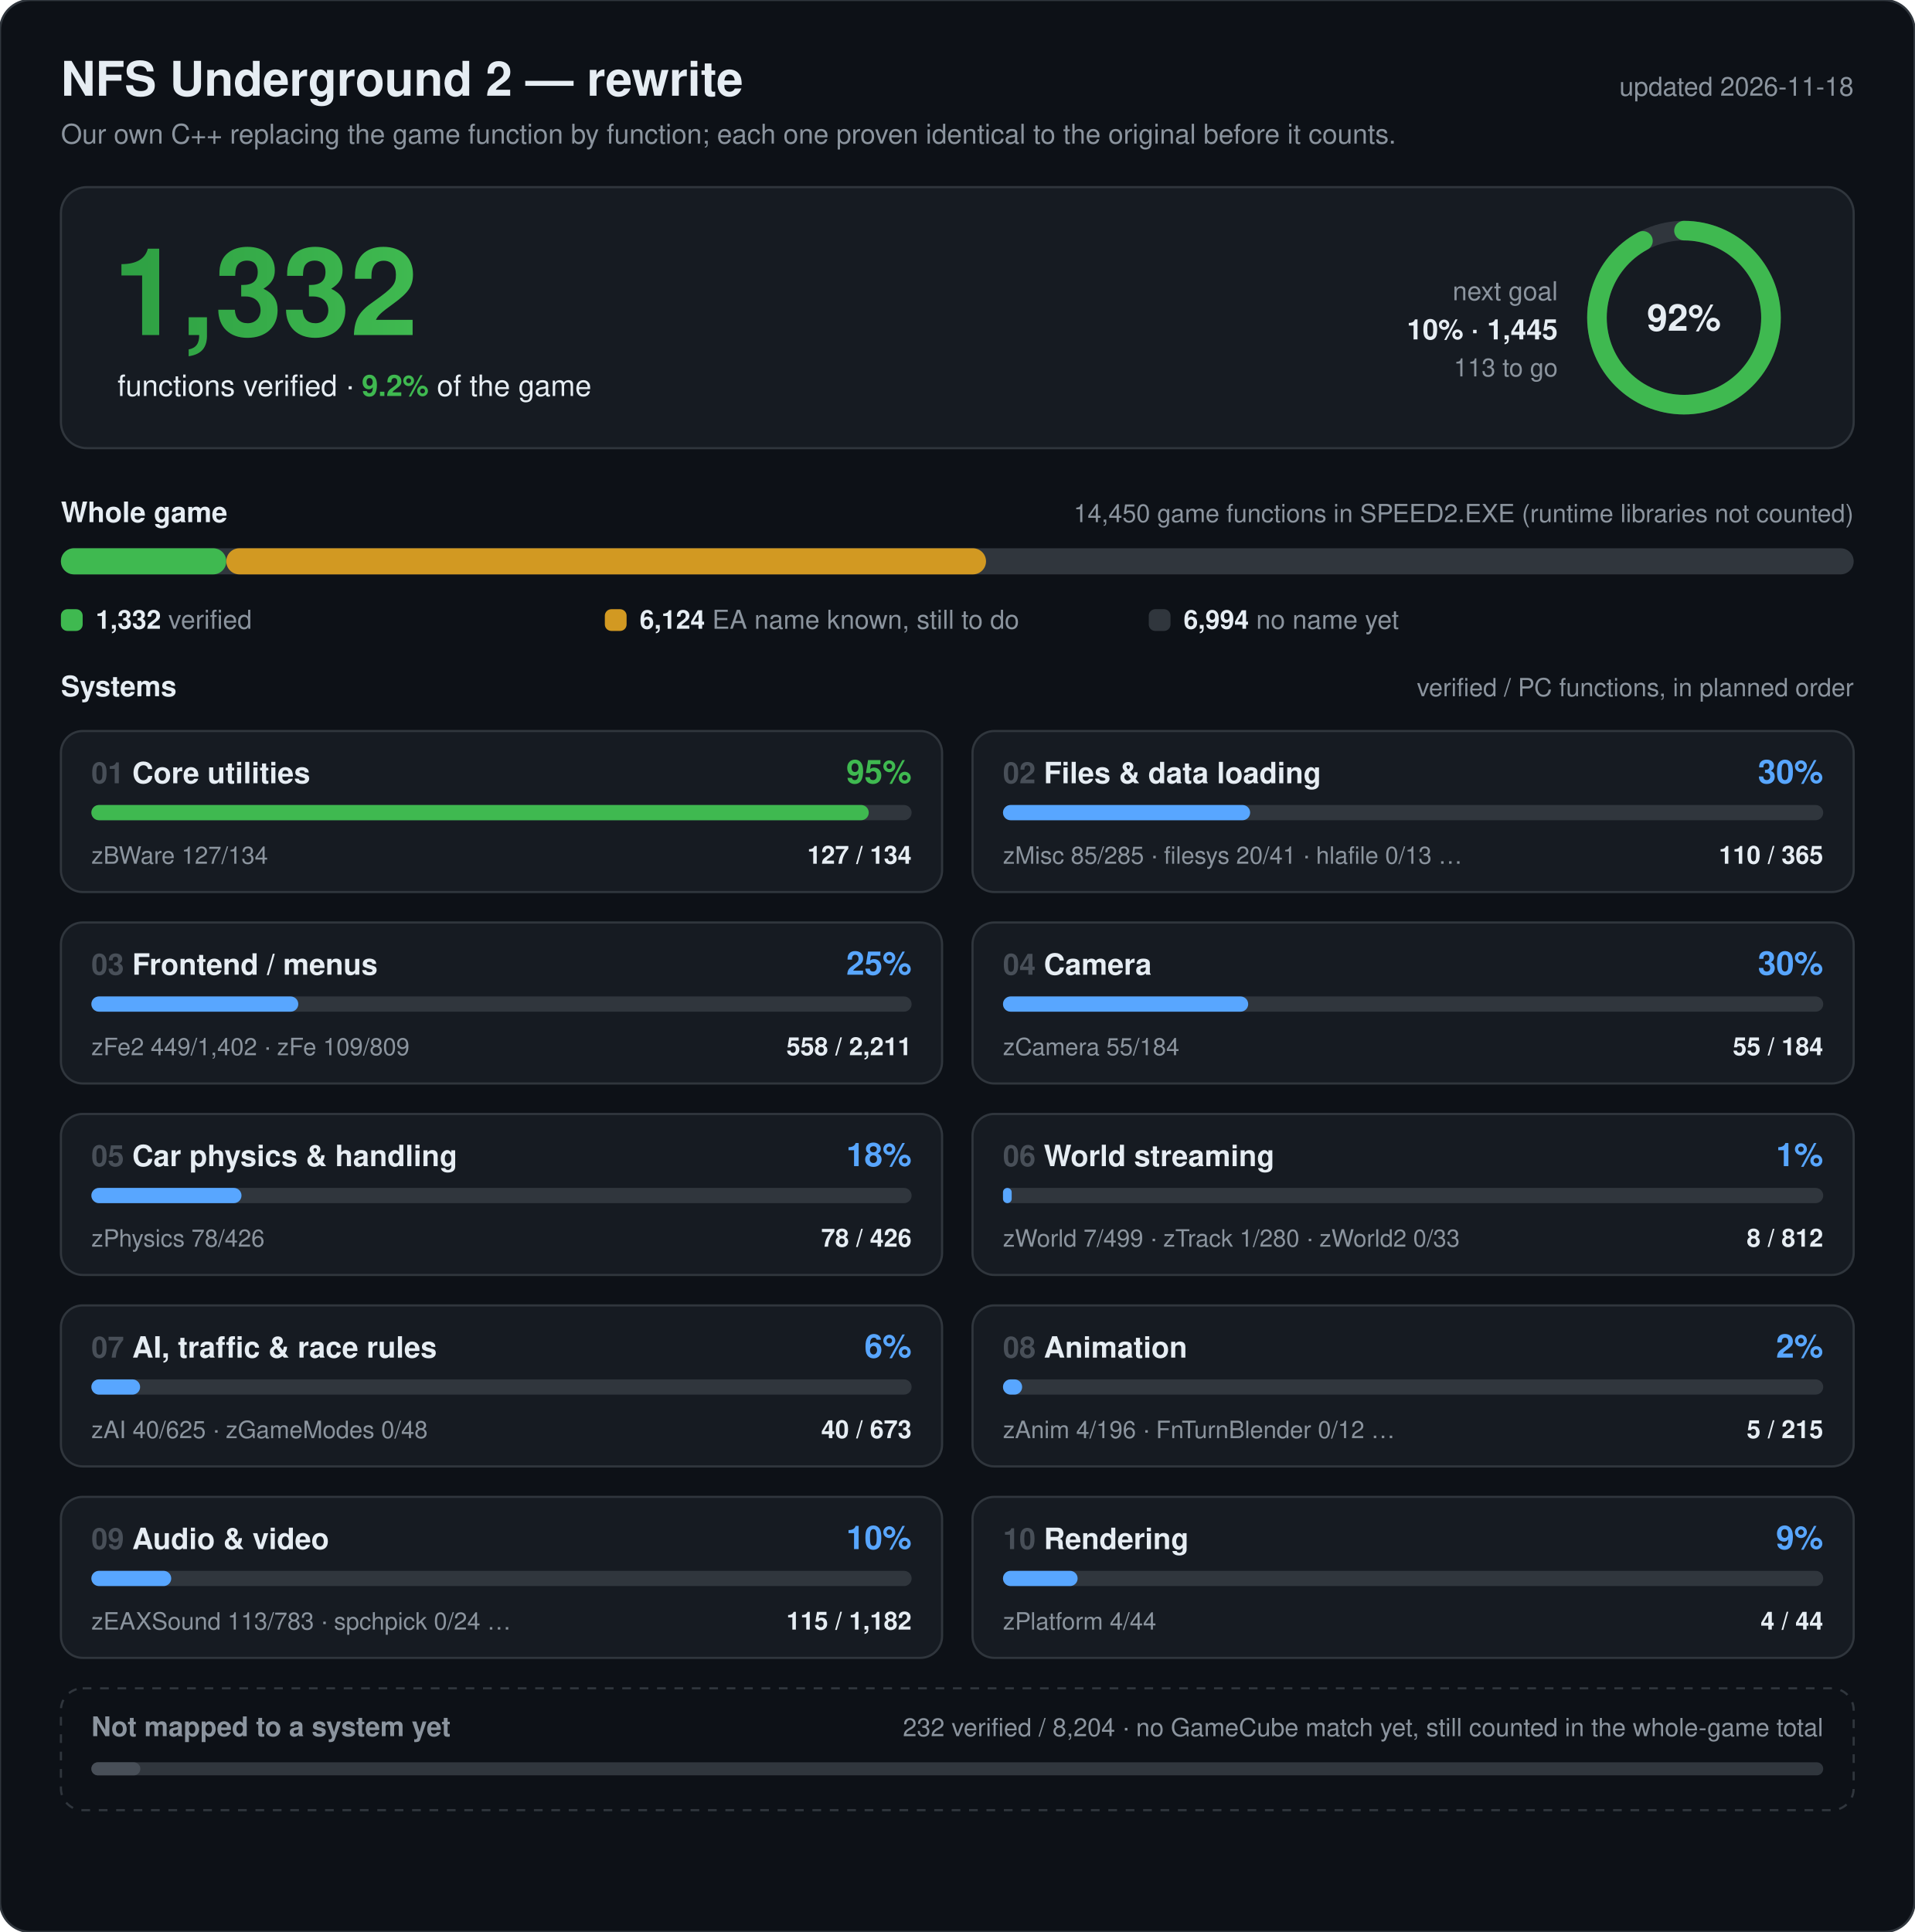
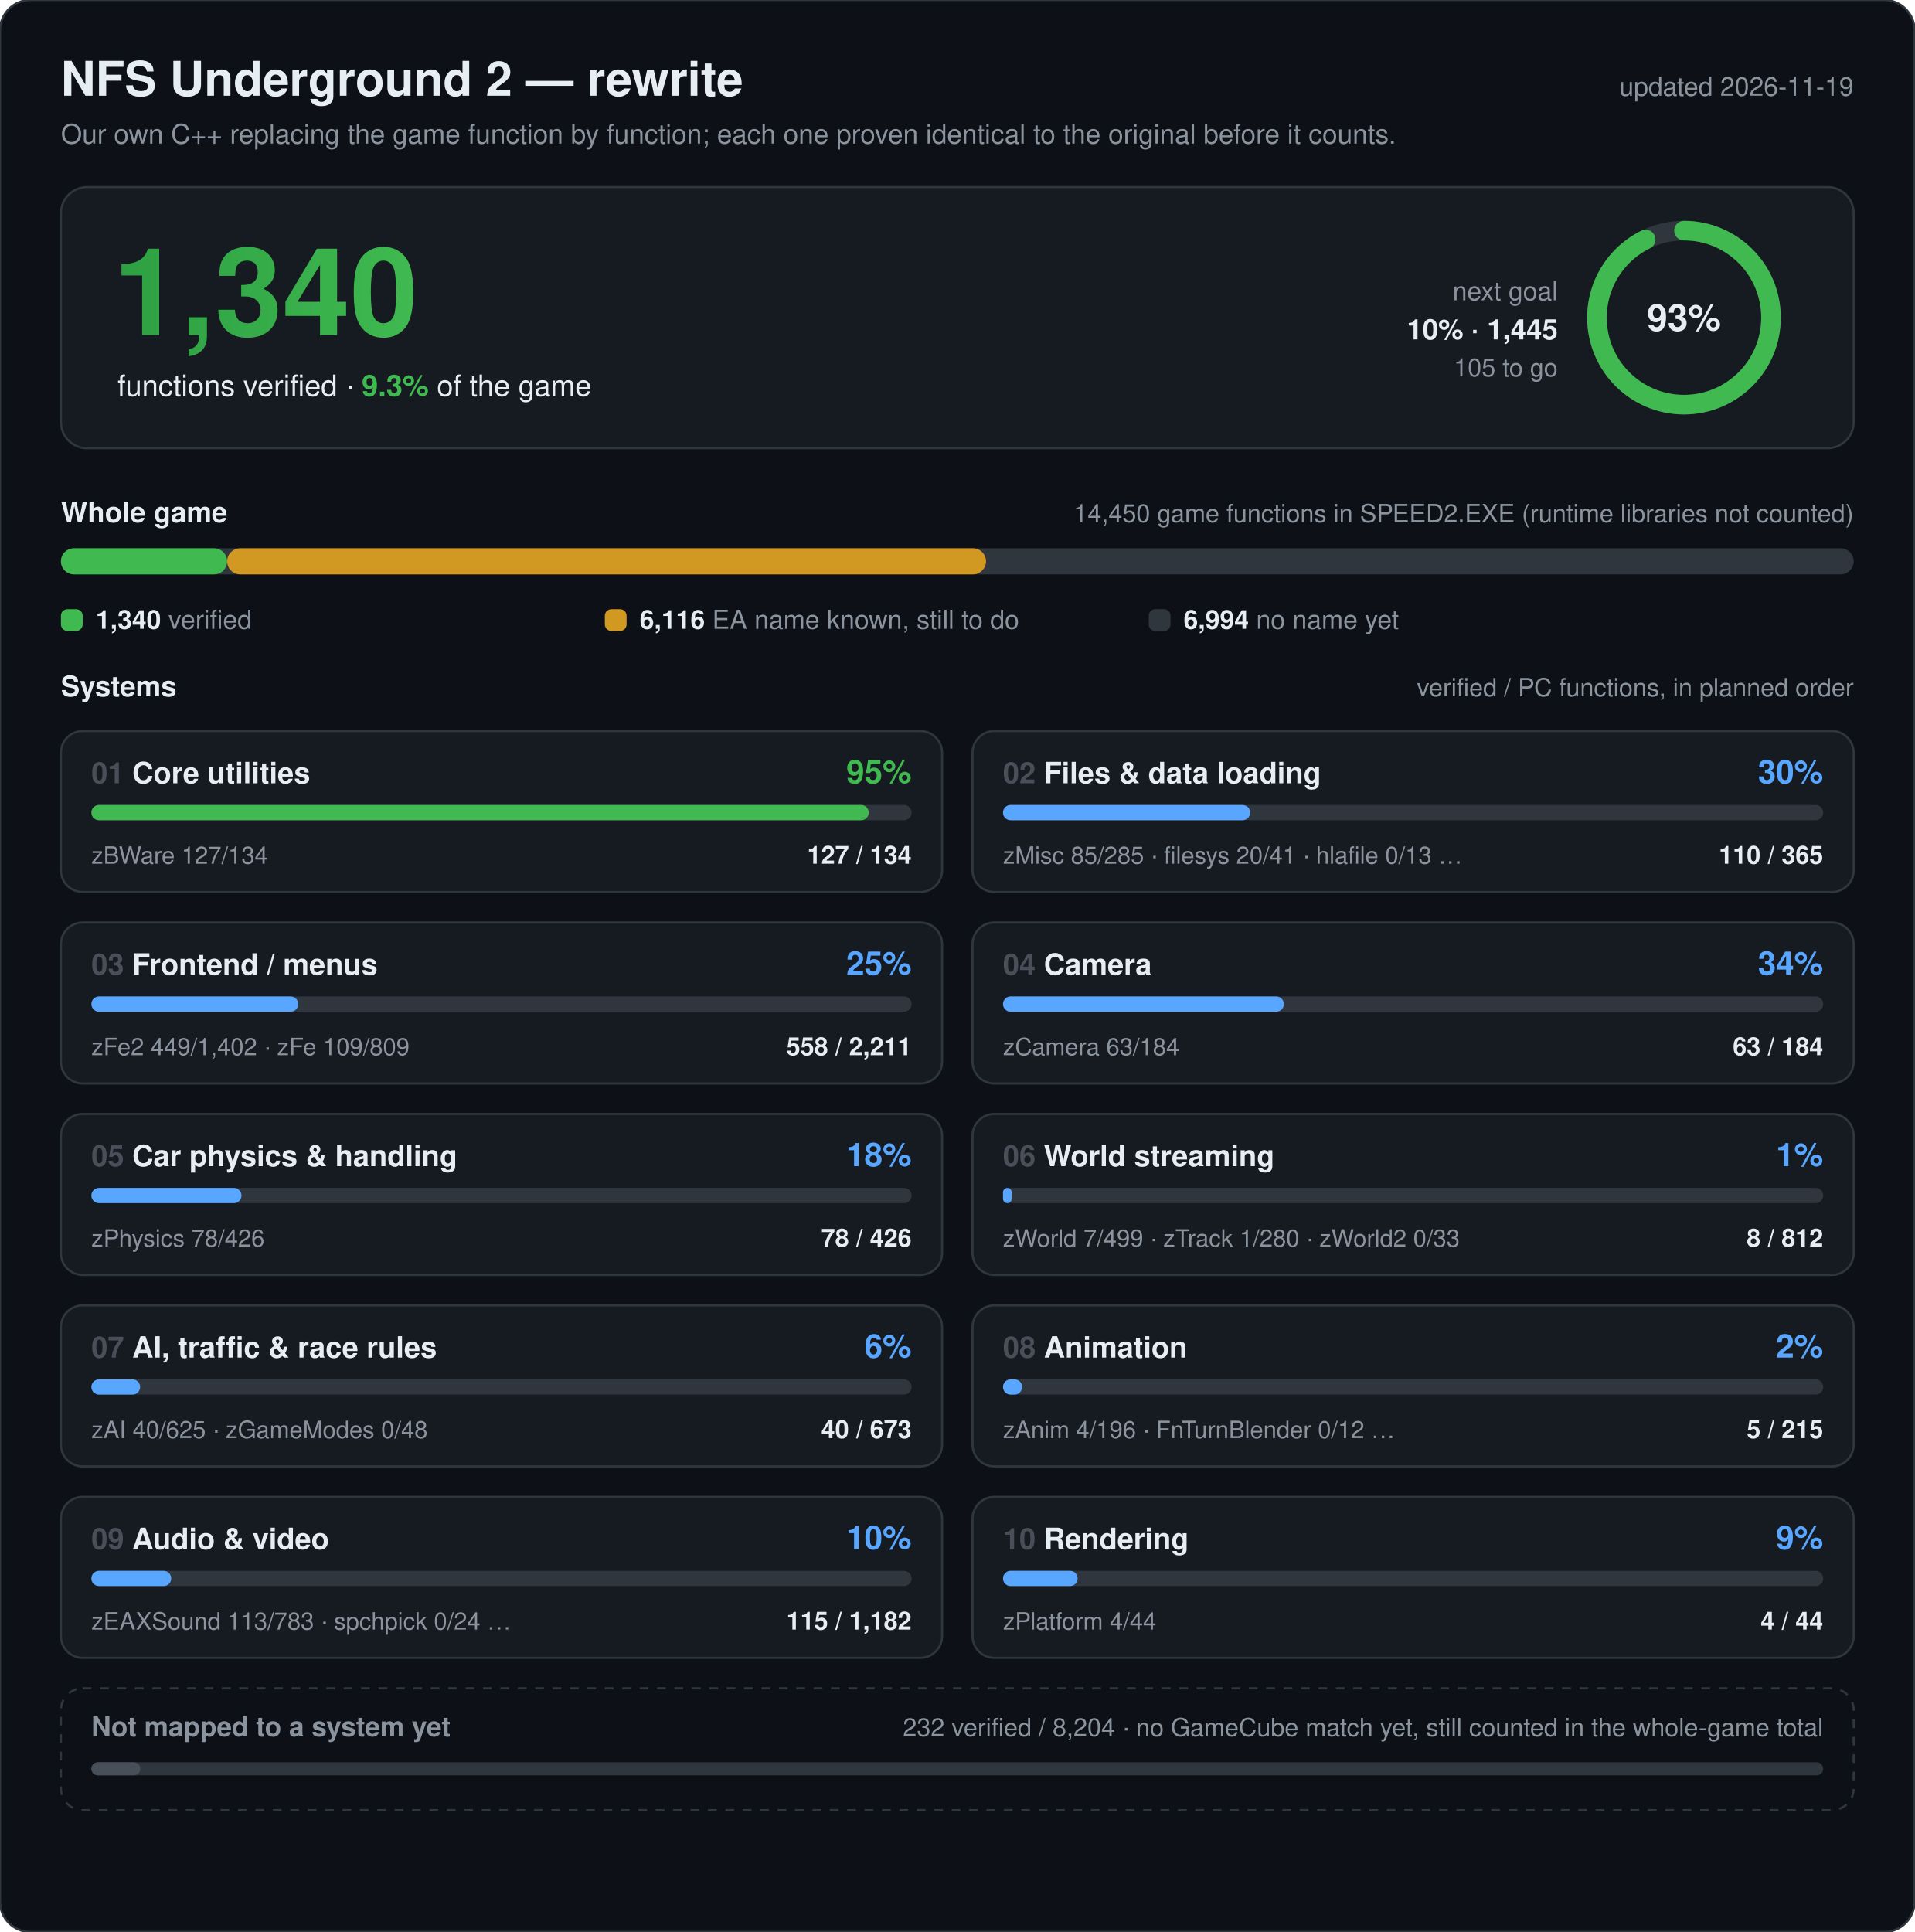
<svg xmlns="http://www.w3.org/2000/svg" width="880" height="888" viewBox="0 0 880 888" font-family="-apple-system, Segoe UI, Helvetica, Arial, sans-serif">
  <defs>
    <linearGradient id="g" x1="0" x2="1">
      <stop offset="0" stop-color="#2ea043" />
      <stop offset="1" stop-color="#3fb950" />
    </linearGradient>
  </defs>
  <rect width="880" height="888" rx="14" fill="#0d1117" stroke="#30363d" />
  <text x="28" y="44" font-size="22" font-weight="800" fill="#e6edf3">NFS Underground 2 — rewrite</text>
  <text x="28" y="66" font-size="12.5" fill="#8b949e">Our own C++ replacing the game function by function; each one proven identical to the original before it counts.</text>
-   <text x="852" y="44" font-size="12" fill="#8b949e" text-anchor="end">updated 2026-11-18</text>
+   <text x="852" y="44" font-size="12" fill="#8b949e" text-anchor="end">updated 2026-11-19</text>
  <rect x="28" y="86" width="824" height="120" rx="12" fill="#161b22" stroke="#30363d" />
-   <text x="52" y="154" font-size="56" font-weight="800" fill="url(#g)">1,332</text>
-   <text x="54" y="182" font-size="13.5" fill="#e6edf3">functions verified · <tspan font-weight="700" fill="#3fb950">9.2%</tspan> of the game</text>
+   <text x="52" y="154" font-size="56" font-weight="800" fill="url(#g)">1,340</text>
+   <text x="54" y="182" font-size="13.5" fill="#e6edf3">functions verified · <tspan font-weight="700" fill="#3fb950">9.3%</tspan> of the game</text>
  <circle cx="774" cy="146.0" r="40" fill="none" stroke="#30363d" stroke-width="9" />
-   <circle cx="774" cy="146.0" r="40" fill="none" stroke="#3fb950" stroke-width="9" stroke-linecap="round" stroke-dasharray="231.7 251.3" transform="rotate(-90 774 146.0)" />
-   <text x="774" y="152.0" font-size="17" font-weight="800" fill="#e6edf3" text-anchor="middle">92%</text>
+   <circle cx="774" cy="146.0" r="40" fill="none" stroke="#3fb950" stroke-width="9" stroke-linecap="round" stroke-dasharray="233.1 251.3" transform="rotate(-90 774 146.0)" />
+   <text x="774" y="152.0" font-size="17" font-weight="800" fill="#e6edf3" text-anchor="middle">93%</text>
  <text x="716" y="138.0" font-size="12" fill="#8b949e" text-anchor="end">next goal</text>
  <text x="716" y="156.0" font-size="13" font-weight="700" fill="#e6edf3" text-anchor="end">10% · 1,445</text>
-   <text x="716" y="173.0" font-size="11.5" fill="#8b949e" text-anchor="end">113 to go</text>
+   <text x="716" y="173.0" font-size="11.5" fill="#8b949e" text-anchor="end">105 to go</text>
  <text x="28" y="240" font-size="13" font-weight="700" fill="#e6edf3">Whole game</text>
  <text x="852" y="240" font-size="11.5" fill="#8b949e" text-anchor="end">14,450 game functions in SPEED2.EXE (runtime libraries not counted)</text>
  <rect x="28" y="252" width="824" height="12" rx="6.0" fill="#30363d" />
-   <rect x="28.0" y="252" width="76.0" height="12" rx="6.0" fill="#3fb950" />
-   <rect x="104.0" y="252" width="349.2" height="12" rx="6.0" fill="#d29922" />
+   <rect x="28.0" y="252" width="76.4" height="12" rx="6.0" fill="#3fb950" />
+   <rect x="104.4" y="252" width="348.8" height="12" rx="6.0" fill="#d29922" />
  <rect x="28" y="280" width="10" height="10" rx="3" fill="#3fb950" />
  <text x="44" y="289" font-size="12" fill="#e6edf3">
-     <tspan font-weight="700">1,332</tspan>
+     <tspan font-weight="700">1,340</tspan>
    <tspan fill="#8b949e">verified</tspan>
  </text>
  <rect x="278" y="280" width="10" height="10" rx="3" fill="#d29922" />
  <text x="294" y="289" font-size="12" fill="#e6edf3">
-     <tspan font-weight="700">6,124</tspan>
+     <tspan font-weight="700">6,116</tspan>
    <tspan fill="#8b949e">EA name known, still to do</tspan>
  </text>
  <rect x="528" y="280" width="10" height="10" rx="3" fill="#30363d" />
  <text x="544" y="289" font-size="12" fill="#e6edf3">
    <tspan font-weight="700">6,994</tspan>
    <tspan fill="#8b949e">no name yet</tspan>
  </text>
  <text x="28" y="320" font-size="13" font-weight="700" fill="#e6edf3">Systems</text>
  <text x="852" y="320" font-size="11.5" fill="#8b949e" text-anchor="end">verified / PC functions, in planned order</text>
  <rect x="28.0" y="336" width="405.0" height="74" rx="10" fill="#161b22" stroke="#30363d" />
  <text x="42.0" y="360" font-size="13.5" font-weight="700" fill="#e6edf3">
    <tspan fill="#484f58">01</tspan>  Core utilities</text>
  <text x="419.0" y="360" font-size="15" font-weight="800" fill="#3fb950" text-anchor="end">95%</text>
  <rect x="42.0" y="370" width="377.0" height="7" rx="3.5" fill="#30363d" />
  <rect x="42.0" y="370" width="357.3" height="7" rx="3.5" fill="#3fb950" />
  <text x="42.0" y="397" font-size="11" fill="#8b949e">zBWare 127/134</text>
  <text x="419.0" y="397" font-size="11.5" font-weight="600" fill="#e6edf3" text-anchor="end">127 / 134</text>
  <rect x="447.0" y="336" width="405.0" height="74" rx="10" fill="#161b22" stroke="#30363d" />
  <text x="461.0" y="360" font-size="13.5" font-weight="700" fill="#e6edf3">
    <tspan fill="#484f58">02</tspan>  Files &amp; data loading</text>
  <text x="838.0" y="360" font-size="15" font-weight="800" fill="#58a6ff" text-anchor="end">30%</text>
  <rect x="461.0" y="370" width="377.0" height="7" rx="3.5" fill="#30363d" />
  <rect x="461.0" y="370" width="113.6" height="7" rx="3.5" fill="#58a6ff" />
  <text x="461.0" y="397" font-size="11" fill="#8b949e">zMisc 85/285 · filesys 20/41 · hlafile 0/13 …</text>
  <text x="838.0" y="397" font-size="11.5" font-weight="600" fill="#e6edf3" text-anchor="end">110 / 365</text>
  <rect x="28.0" y="424" width="405.0" height="74" rx="10" fill="#161b22" stroke="#30363d" />
  <text x="42.0" y="448" font-size="13.5" font-weight="700" fill="#e6edf3">
    <tspan fill="#484f58">03</tspan>  Frontend / menus</text>
  <text x="419.0" y="448" font-size="15" font-weight="800" fill="#58a6ff" text-anchor="end">25%</text>
  <rect x="42.0" y="458" width="377.0" height="7" rx="3.5" fill="#30363d" />
  <rect x="42.0" y="458" width="95.1" height="7" rx="3.5" fill="#58a6ff" />
  <text x="42.0" y="485" font-size="11" fill="#8b949e">zFe2 449/1,402 · zFe 109/809</text>
  <text x="419.0" y="485" font-size="11.5" font-weight="600" fill="#e6edf3" text-anchor="end">558 / 2,211</text>
  <rect x="447.0" y="424" width="405.0" height="74" rx="10" fill="#161b22" stroke="#30363d" />
  <text x="461.0" y="448" font-size="13.5" font-weight="700" fill="#e6edf3">
    <tspan fill="#484f58">04</tspan>  Camera</text>
-   <text x="838.0" y="448" font-size="15" font-weight="800" fill="#58a6ff" text-anchor="end">30%</text>
+   <text x="838.0" y="448" font-size="15" font-weight="800" fill="#58a6ff" text-anchor="end">34%</text>
  <rect x="461.0" y="458" width="377.0" height="7" rx="3.5" fill="#30363d" />
-   <rect x="461.0" y="458" width="112.7" height="7" rx="3.5" fill="#58a6ff" />
-   <text x="461.0" y="485" font-size="11" fill="#8b949e">zCamera 55/184</text>
-   <text x="838.0" y="485" font-size="11.5" font-weight="600" fill="#e6edf3" text-anchor="end">55 / 184</text>
+   <rect x="461.0" y="458" width="129.1" height="7" rx="3.5" fill="#58a6ff" />
+   <text x="461.0" y="485" font-size="11" fill="#8b949e">zCamera 63/184</text>
+   <text x="838.0" y="485" font-size="11.5" font-weight="600" fill="#e6edf3" text-anchor="end">63 / 184</text>
  <rect x="28.0" y="512" width="405.0" height="74" rx="10" fill="#161b22" stroke="#30363d" />
  <text x="42.0" y="536" font-size="13.5" font-weight="700" fill="#e6edf3">
    <tspan fill="#484f58">05</tspan>  Car physics &amp; handling</text>
  <text x="419.0" y="536" font-size="15" font-weight="800" fill="#58a6ff" text-anchor="end">18%</text>
  <rect x="42.0" y="546" width="377.0" height="7" rx="3.5" fill="#30363d" />
  <rect x="42.0" y="546" width="69.0" height="7" rx="3.5" fill="#58a6ff" />
  <text x="42.0" y="573" font-size="11" fill="#8b949e">zPhysics 78/426</text>
  <text x="419.0" y="573" font-size="11.5" font-weight="600" fill="#e6edf3" text-anchor="end">78 / 426</text>
  <rect x="447.0" y="512" width="405.0" height="74" rx="10" fill="#161b22" stroke="#30363d" />
  <text x="461.0" y="536" font-size="13.5" font-weight="700" fill="#e6edf3">
    <tspan fill="#484f58">06</tspan>  World streaming</text>
  <text x="838.0" y="536" font-size="15" font-weight="800" fill="#58a6ff" text-anchor="end">1%</text>
  <rect x="461.0" y="546" width="377.0" height="7" rx="3.5" fill="#30363d" />
  <rect x="461.0" y="546" width="4.0" height="7" rx="2.0" fill="#58a6ff" />
  <text x="461.0" y="573" font-size="11" fill="#8b949e">zWorld 7/499 · zTrack 1/280 · zWorld2 0/33</text>
  <text x="838.0" y="573" font-size="11.5" font-weight="600" fill="#e6edf3" text-anchor="end">8 / 812</text>
  <rect x="28.0" y="600" width="405.0" height="74" rx="10" fill="#161b22" stroke="#30363d" />
  <text x="42.0" y="624" font-size="13.5" font-weight="700" fill="#e6edf3">
    <tspan fill="#484f58">07</tspan>  AI, traffic &amp; race rules</text>
  <text x="419.0" y="624" font-size="15" font-weight="800" fill="#58a6ff" text-anchor="end">6%</text>
  <rect x="42.0" y="634" width="377.0" height="7" rx="3.5" fill="#30363d" />
  <rect x="42.0" y="634" width="22.4" height="7" rx="3.5" fill="#58a6ff" />
  <text x="42.0" y="661" font-size="11" fill="#8b949e">zAI 40/625 · zGameModes 0/48</text>
  <text x="419.0" y="661" font-size="11.5" font-weight="600" fill="#e6edf3" text-anchor="end">40 / 673</text>
  <rect x="447.0" y="600" width="405.0" height="74" rx="10" fill="#161b22" stroke="#30363d" />
  <text x="461.0" y="624" font-size="13.5" font-weight="700" fill="#e6edf3">
    <tspan fill="#484f58">08</tspan>  Animation</text>
  <text x="838.0" y="624" font-size="15" font-weight="800" fill="#58a6ff" text-anchor="end">2%</text>
  <rect x="461.0" y="634" width="377.0" height="7" rx="3.5" fill="#30363d" />
  <rect x="461.0" y="634" width="8.8" height="7" rx="3.5" fill="#58a6ff" />
  <text x="461.0" y="661" font-size="11" fill="#8b949e">zAnim 4/196 · FnTurnBlender 0/12 …</text>
  <text x="838.0" y="661" font-size="11.5" font-weight="600" fill="#e6edf3" text-anchor="end">5 / 215</text>
  <rect x="28.0" y="688" width="405.0" height="74" rx="10" fill="#161b22" stroke="#30363d" />
  <text x="42.0" y="712" font-size="13.5" font-weight="700" fill="#e6edf3">
    <tspan fill="#484f58">09</tspan>  Audio &amp; video</text>
  <text x="419.0" y="712" font-size="15" font-weight="800" fill="#58a6ff" text-anchor="end">10%</text>
  <rect x="42.0" y="722" width="377.0" height="7" rx="3.5" fill="#30363d" />
  <rect x="42.0" y="722" width="36.7" height="7" rx="3.5" fill="#58a6ff" />
  <text x="42.0" y="749" font-size="11" fill="#8b949e">zEAXSound 113/783 · spchpick 0/24 …</text>
  <text x="419.0" y="749" font-size="11.5" font-weight="600" fill="#e6edf3" text-anchor="end">115 / 1,182</text>
  <rect x="447.0" y="688" width="405.0" height="74" rx="10" fill="#161b22" stroke="#30363d" />
  <text x="461.0" y="712" font-size="13.5" font-weight="700" fill="#e6edf3">
    <tspan fill="#484f58">10</tspan>  Rendering</text>
  <text x="838.0" y="712" font-size="15" font-weight="800" fill="#58a6ff" text-anchor="end">9%</text>
  <rect x="461.0" y="722" width="377.0" height="7" rx="3.5" fill="#30363d" />
  <rect x="461.0" y="722" width="34.3" height="7" rx="3.5" fill="#58a6ff" />
  <text x="461.0" y="749" font-size="11" fill="#8b949e">zPlatform 4/44</text>
  <text x="838.0" y="749" font-size="11.5" font-weight="600" fill="#e6edf3" text-anchor="end">4 / 44</text>
  <rect x="28" y="776" width="824" height="56" rx="10" fill="#0d1117" stroke="#30363d" stroke-dasharray="4 4" />
  <text x="42" y="798" font-size="12.5" font-weight="700" fill="#8b949e">Not mapped to a system yet</text>
  <text x="838" y="798" font-size="11.5" fill="#8b949e" text-anchor="end">232 verified / 8,204 · no GameCube match yet, still counted in the whole-game total</text>
  <rect x="42" y="810" width="796" height="6" rx="3.0" fill="#30363d" />
  <rect x="42.0" y="810" width="22.5" height="6" rx="3.0" fill="#484f58" />
</svg>
